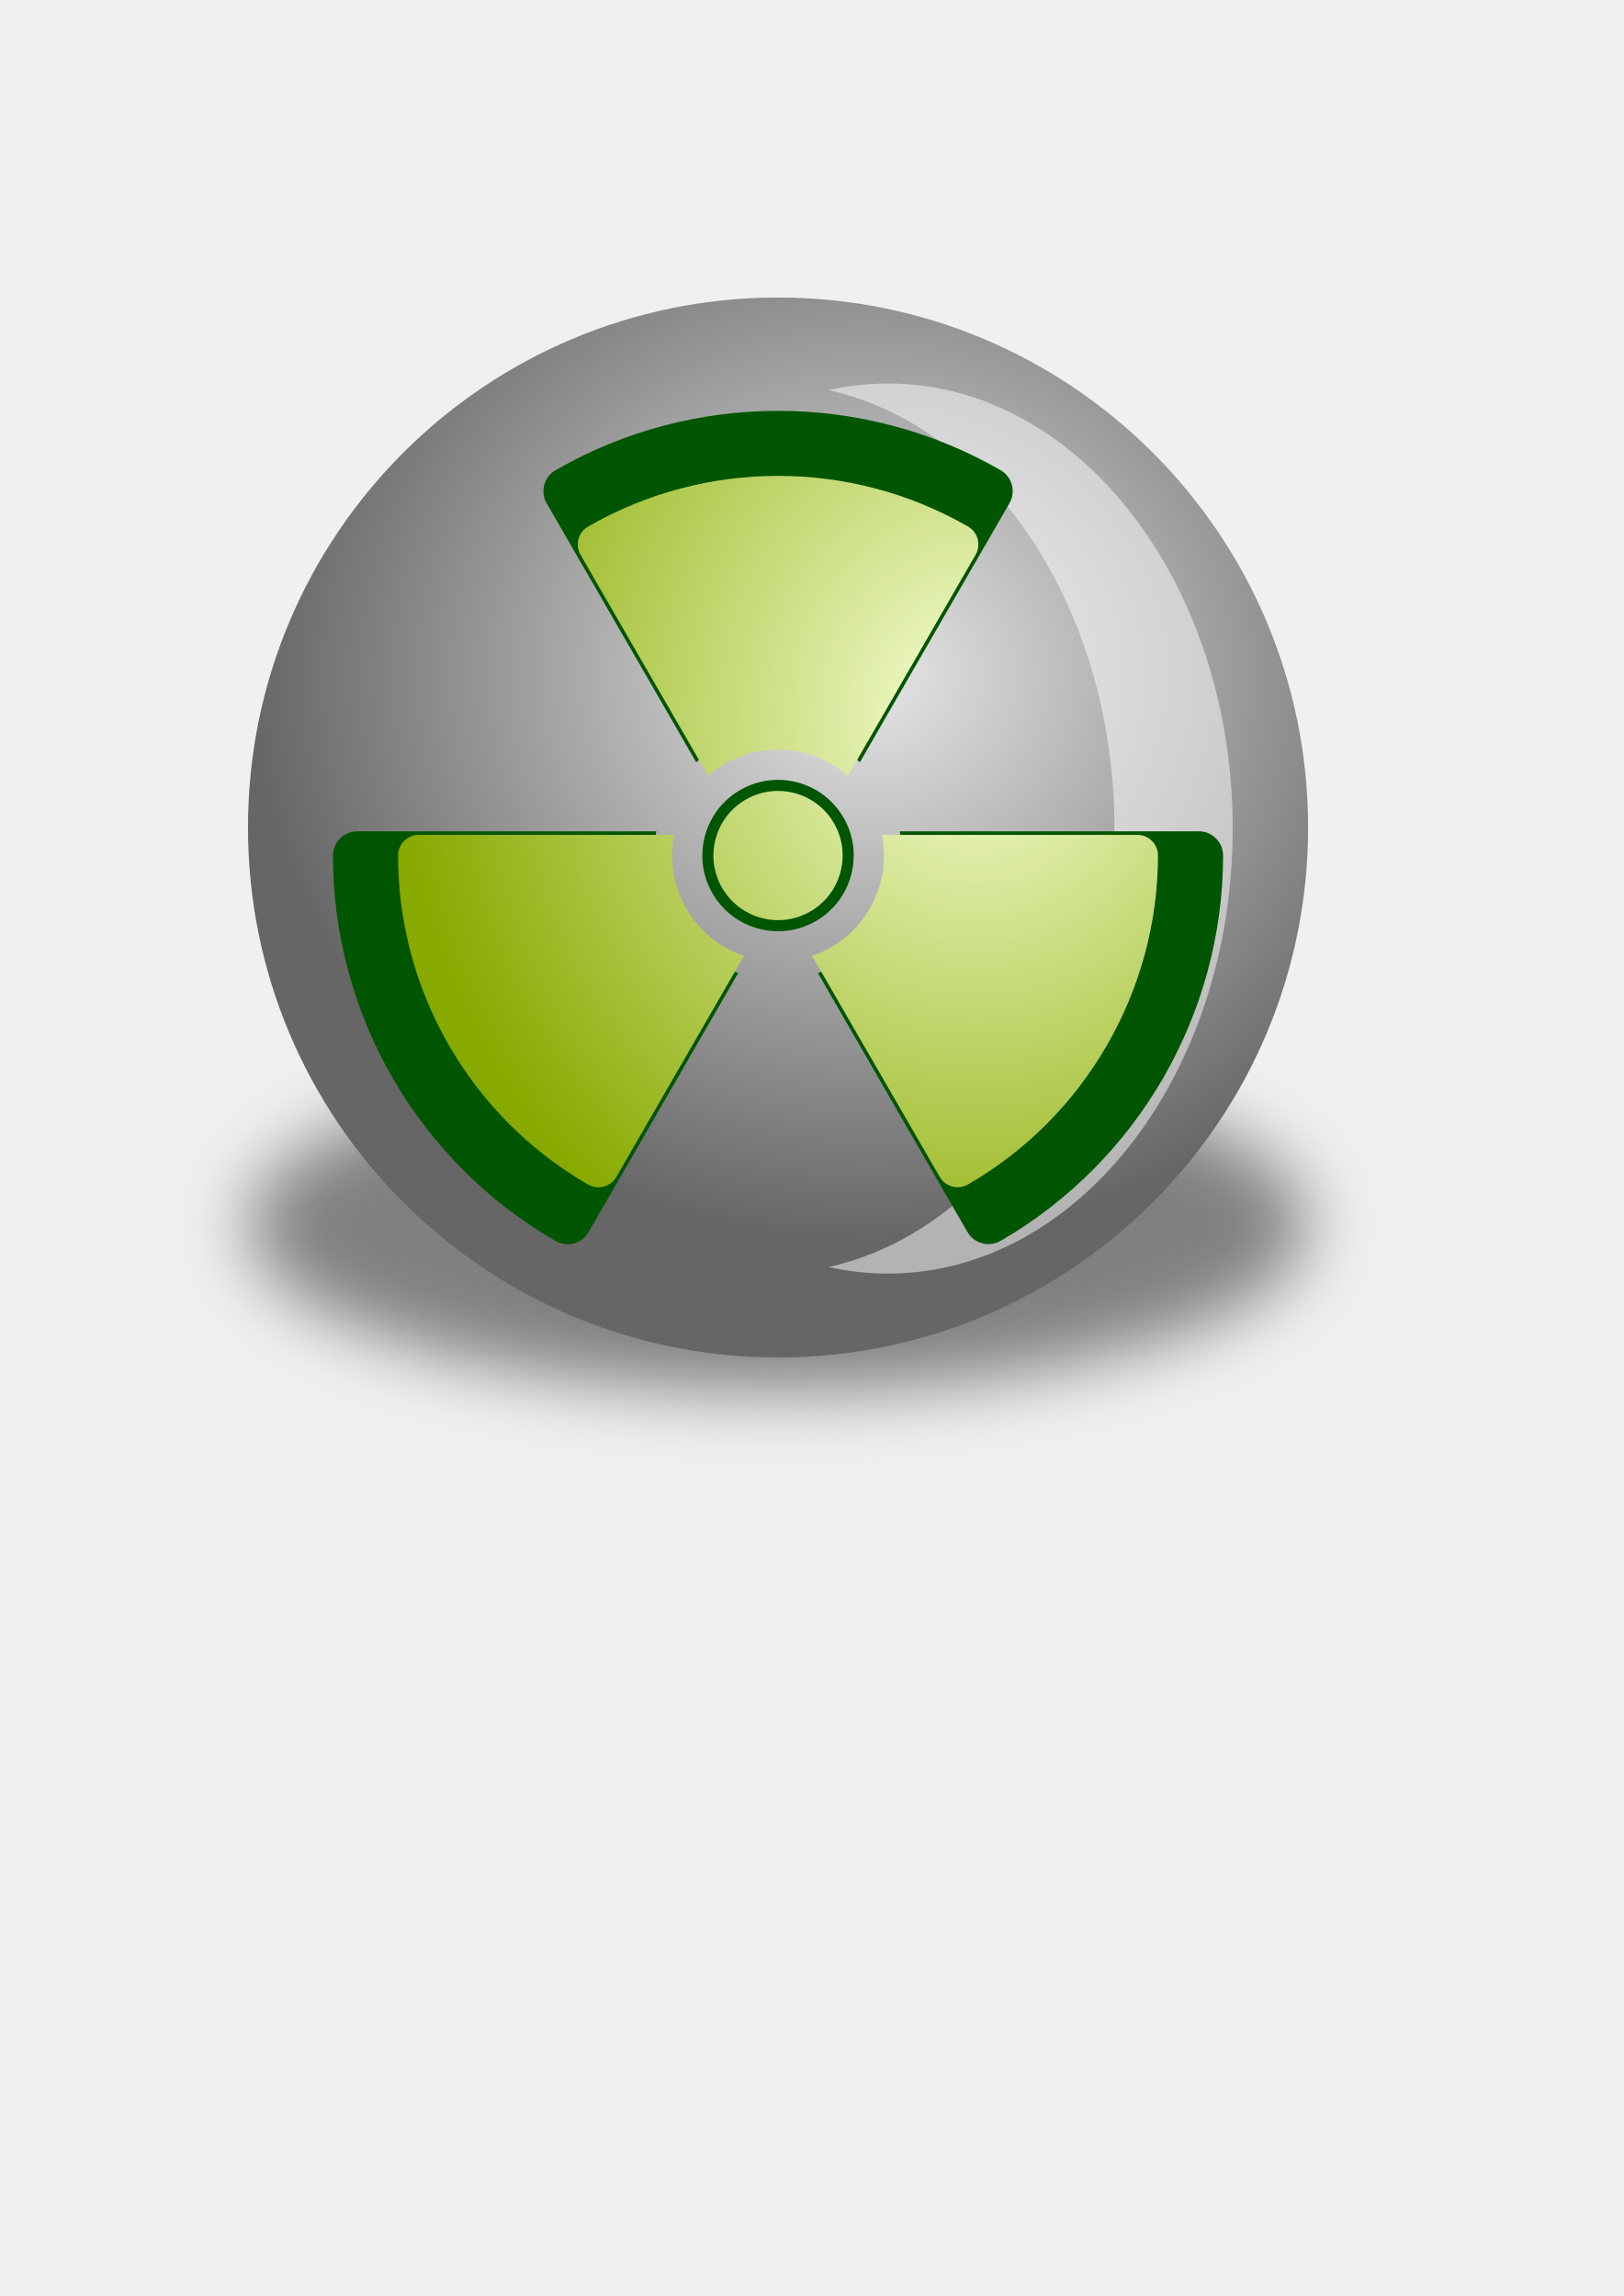
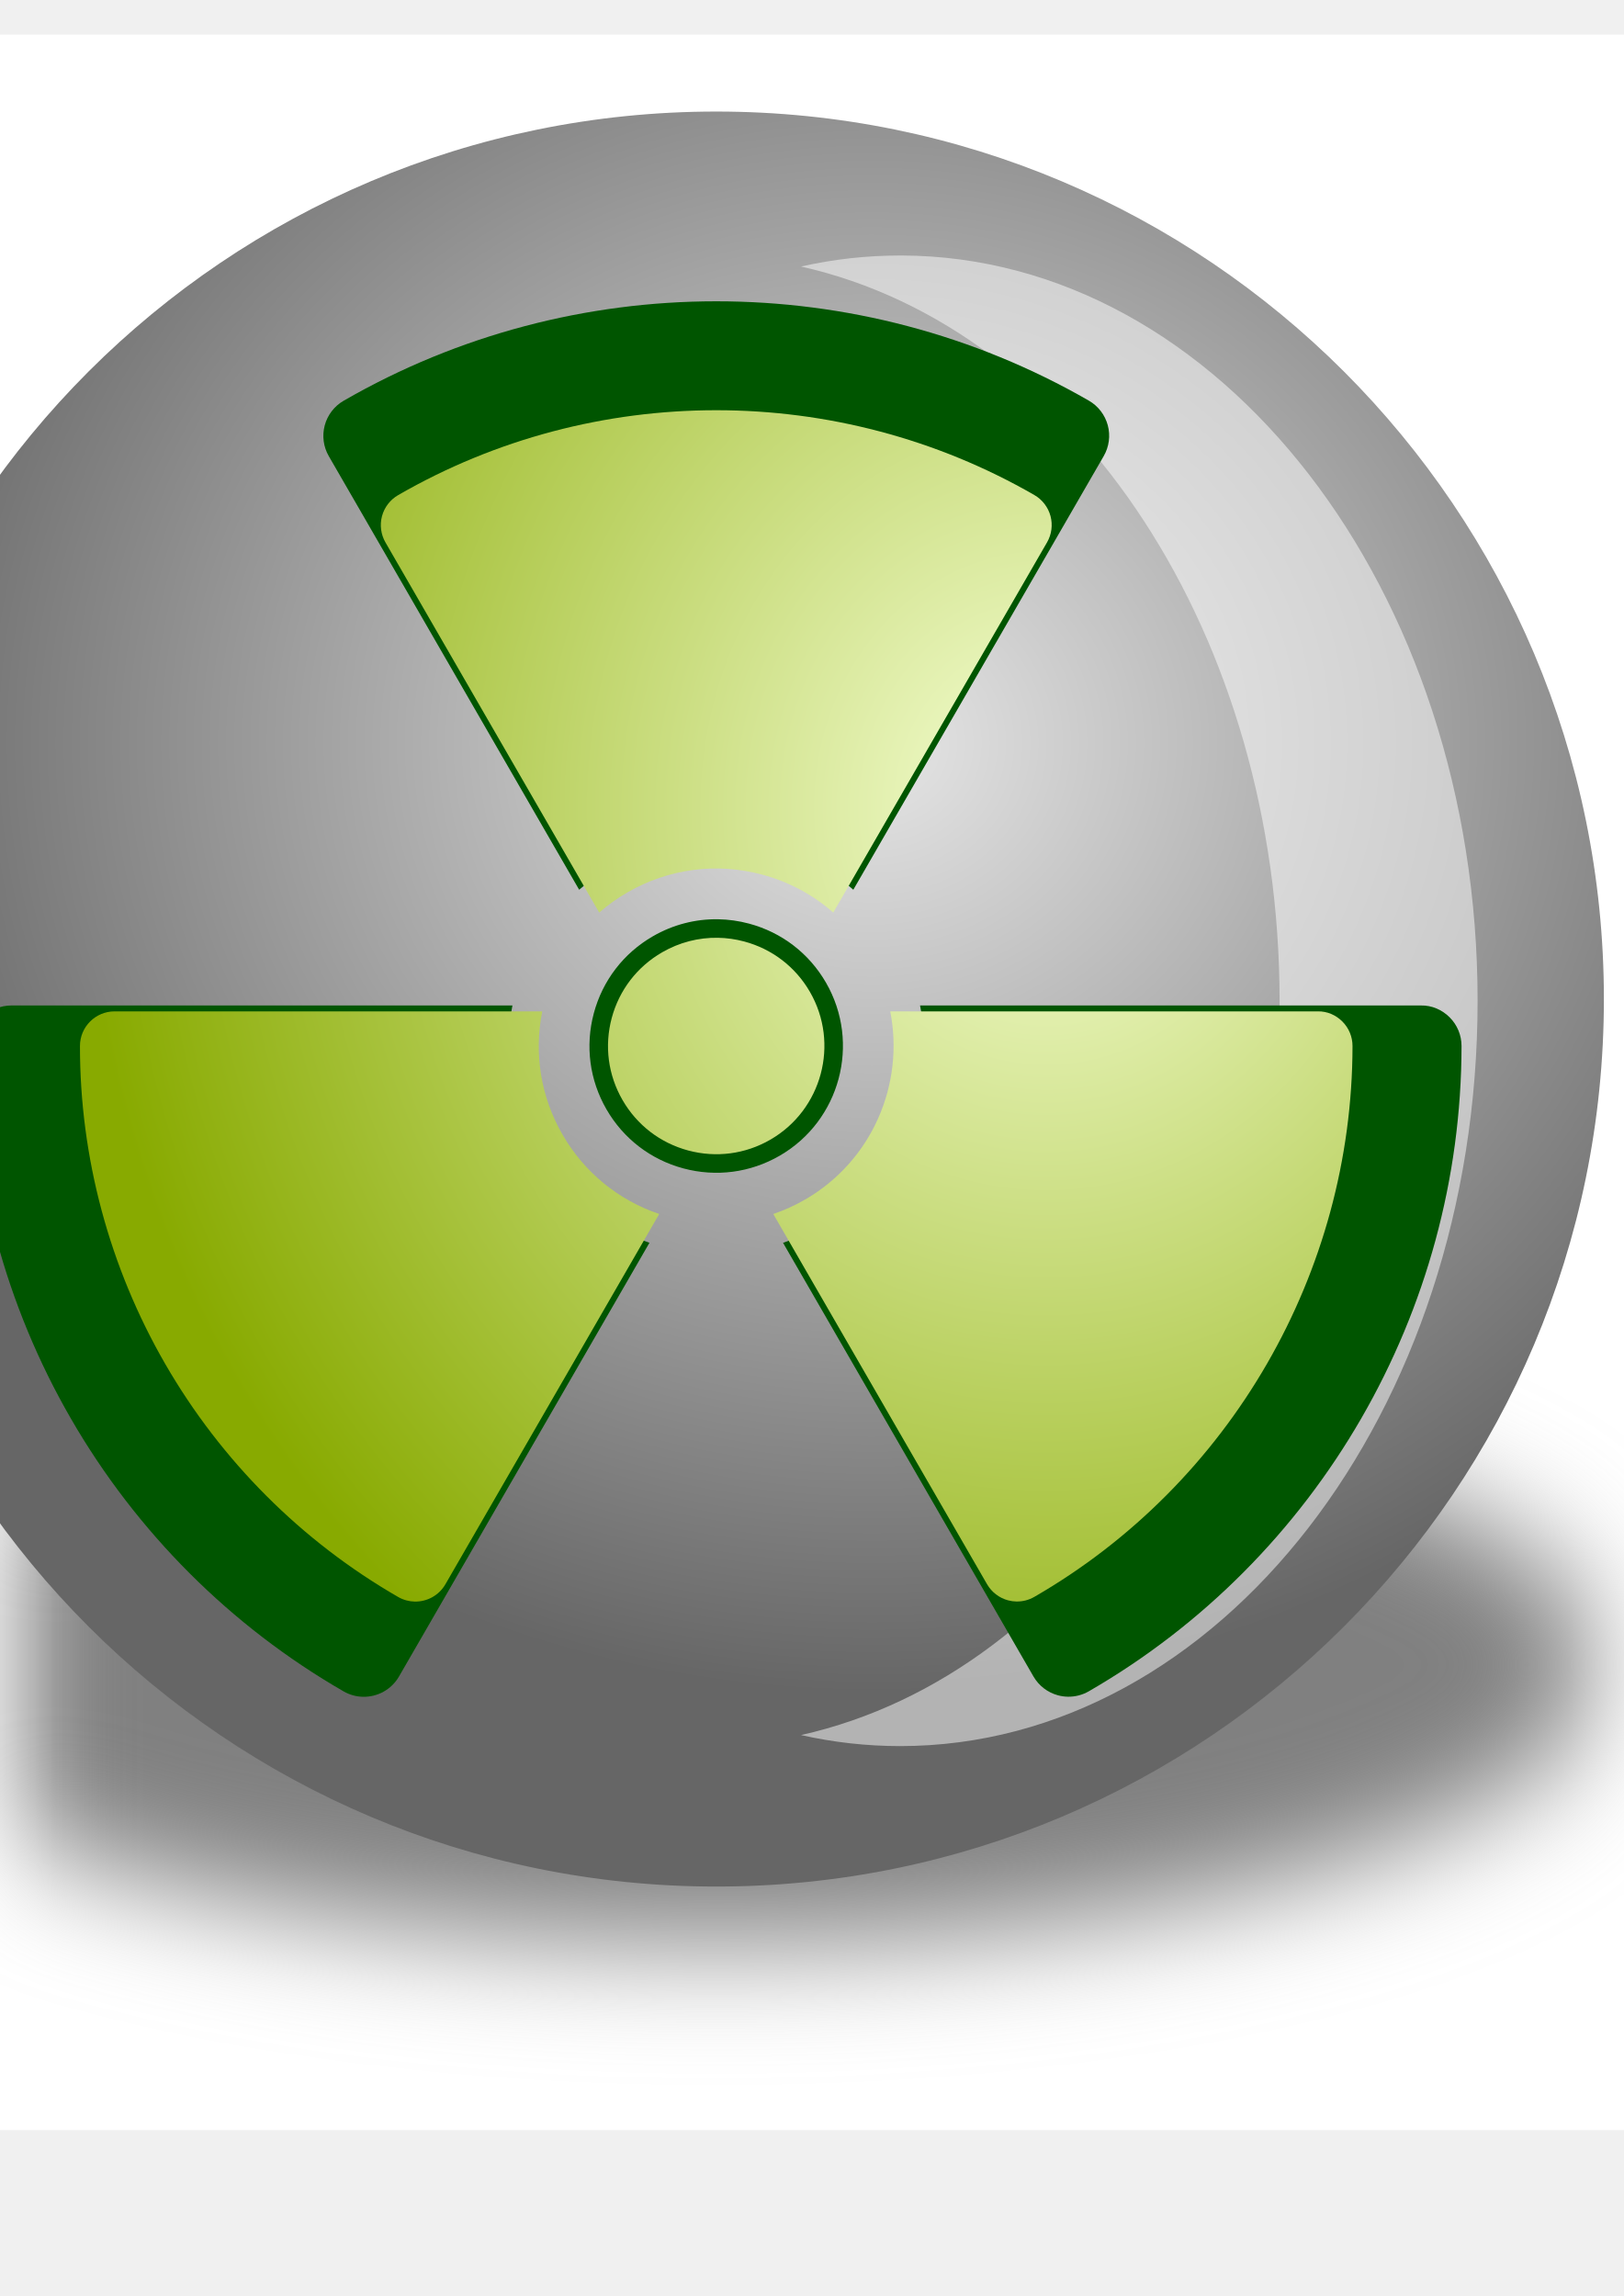
<svg xmlns="http://www.w3.org/2000/svg" xmlns:xlink="http://www.w3.org/1999/xlink" id="svg8" version="1.1" viewBox="0 0 210 297" height="297mm" width="210mm">
  <defs id="defs2">
    <linearGradient id="linearGradient1274">
      <stop id="stop1270" offset="0" style="stop-color:#f6ffd5;stop-opacity:1" />
      <stop id="stop1272" offset="1" style="stop-color:#88aa00;stop-opacity:1" />
    </linearGradient>
    <linearGradient id="linearGradient1266">
      <stop id="stop1262" offset="0" style="stop-color:#e6e6e6;stop-opacity:1" />
      <stop id="stop1264" offset="1" style="stop-color:#666666;stop-opacity:1" />
    </linearGradient>
    <filter height="1.521" y="-0.26" width="1.163" x="-0.081" id="filter1062" style="color-interpolation-filters:sRGB">
      <feGaussianBlur id="feGaussianBlur1064" stdDeviation="4.644" />
    </filter>
-     <radialGradient gradientTransform="matrix(1.17154,0,0,1.070175,-18.63697,-6.348823)" gradientUnits="userSpaceOnUse" r="68.555" fy="87.474" fx="112.067" cy="87.474" cx="112.067" id="radialGradient1268" xlink:href="#linearGradient1266" />
+     <radialGradient gradientTransform="matrix(1.17154,0,0,1.070175,-11.45542,-1.435133)" gradientUnits="userSpaceOnUse" r="68.555" fy="87.474" fx="112.067" cy="87.474" cx="112.067" id="radialGradient1268" xlink:href="#linearGradient1266" />
    <radialGradient gradientUnits="userSpaceOnUse" gradientTransform="matrix(1.515341,0,0,1.674751,-113.3257,-48.59829)" r="148.511" fy="90.071" fx="223.673" cy="90.071" cx="223.673" id="radialGradient1276" xlink:href="#linearGradient1274" />
+     <radialGradient xlink:href="#linearGradient1274" id="radialGradient889" gradientUnits="userSpaceOnUse" gradientTransform="matrix(1.515341,0,0,1.674751,-113.3257,-48.59829)" cx="223.673" cy="90.071" fx="223.673" fy="90.071" r="148.511" />
+     <radialGradient xlink:href="#linearGradient1274" id="radialGradient891" gradientUnits="userSpaceOnUse" gradientTransform="matrix(1.515341,0,0,1.674751,-113.3257,-48.59829)" cx="223.673" cy="90.071" fx="223.673" fy="90.071" r="148.511" />
+     <radialGradient xlink:href="#linearGradient1274" id="radialGradient893" gradientUnits="userSpaceOnUse" gradientTransform="matrix(1.515341,0,0,1.674751,-113.3257,-48.59829)" cx="223.673" cy="90.071" fx="223.673" fy="90.071" r="148.511" />
+     <radialGradient xlink:href="#linearGradient1274" id="radialGradient895" gradientUnits="userSpaceOnUse" gradientTransform="matrix(1.515341,0,0,1.674751,-113.3257,-48.59829)" cx="223.673" cy="90.071" fx="223.673" fy="90.071" r="148.511" />
+     <radialGradient xlink:href="#linearGradient1274" id="radialGradient897" gradientUnits="userSpaceOnUse" gradientTransform="matrix(1.515341,0,0,1.674751,-113.3257,-48.59829)" cx="223.673" cy="90.071" fx="223.673" fy="90.071" r="148.511" />
+     <radialGradient xlink:href="#linearGradient1274" id="radialGradient899" gradientUnits="userSpaceOnUse" gradientTransform="matrix(1.515341,0,0,1.674751,-113.3257,-48.59829)" cx="223.673" cy="90.071" fx="223.673" fy="90.071" r="148.511" />
+     <radialGradient xlink:href="#linearGradient1274" id="radialGradient901" gradientUnits="userSpaceOnUse" gradientTransform="matrix(1.515341,0,0,1.674751,-113.3257,-48.59829)" cx="223.673" cy="90.071" fx="223.673" fy="90.071" r="148.511" />
+     <radialGradient xlink:href="#linearGradient1274" id="radialGradient903" gradientUnits="userSpaceOnUse" gradientTransform="matrix(1.515341,0,0,1.674751,-113.3257,-48.59829)" cx="223.673" cy="90.071" fx="223.673" fy="90.071" r="148.511" />
+     <radialGradient xlink:href="#linearGradient1274" id="radialGradient905" gradientUnits="userSpaceOnUse" gradientTransform="matrix(1.515341,0,0,1.674751,-113.3257,-48.59829)" cx="223.673" cy="90.071" fx="223.673" fy="90.071" r="148.511" />
+     <radialGradient xlink:href="#linearGradient1274" id="radialGradient907" gradientUnits="userSpaceOnUse" gradientTransform="matrix(1.515341,0,0,1.674751,-113.3257,-48.59829)" cx="223.673" cy="90.071" fx="223.673" fy="90.071" r="148.511" />
+     <radialGradient xlink:href="#linearGradient1274" id="radialGradient909" gradientUnits="userSpaceOnUse" gradientTransform="matrix(1.515341,0,0,1.674751,-113.3257,-48.59829)" cx="223.673" cy="90.071" fx="223.673" fy="90.071" r="148.511" />
+     <radialGradient xlink:href="#linearGradient1274" id="radialGradient911" gradientUnits="userSpaceOnUse" gradientTransform="matrix(1.515341,0,0,1.674751,-113.3257,-48.59829)" cx="223.673" cy="90.071" fx="223.673" fy="90.071" r="148.511" />
+     <radialGradient xlink:href="#linearGradient1274" id="radialGradient913" gradientUnits="userSpaceOnUse" gradientTransform="matrix(1.515341,0,0,1.674751,-113.3257,-48.59829)" cx="223.673" cy="90.071" fx="223.673" fy="90.071" r="148.511" />
+     <radialGradient xlink:href="#linearGradient1274" id="radialGradient915" gradientUnits="userSpaceOnUse" gradientTransform="matrix(1.515341,0,0,1.674751,-113.3257,-48.59829)" cx="223.673" cy="90.071" fx="223.673" fy="90.071" r="148.511" />
+     <radialGradient xlink:href="#linearGradient1274" id="radialGradient917" gradientUnits="userSpaceOnUse" gradientTransform="matrix(1.515341,0,0,1.674751,-113.3257,-48.59829)" cx="223.673" cy="90.071" fx="223.673" fy="90.071" r="148.511" />
+     <radialGradient xlink:href="#linearGradient1274" id="radialGradient919" gradientUnits="userSpaceOnUse" gradientTransform="matrix(1.515341,0,0,1.674751,-113.3257,-48.59829)" cx="223.673" cy="90.071" fx="223.673" fy="90.071" r="148.511" />
+     <radialGradient xlink:href="#linearGradient1274" id="radialGradient921" gradientUnits="userSpaceOnUse" gradientTransform="matrix(1.515341,0,0,1.674751,-113.3257,-48.59829)" cx="223.673" cy="90.071" fx="223.673" fy="90.071" r="148.511" />
+     <radialGradient xlink:href="#linearGradient1274" id="radialGradient923" gradientUnits="userSpaceOnUse" gradientTransform="matrix(1.515341,0,0,1.674751,-113.3257,-48.59829)" cx="223.673" cy="90.071" fx="223.673" fy="90.071" r="148.511" />
+     <radialGradient xlink:href="#linearGradient1274" id="radialGradient925" gradientUnits="userSpaceOnUse" gradientTransform="matrix(1.515341,0,0,1.674751,-113.3257,-48.59829)" cx="223.673" cy="90.071" fx="223.673" fy="90.071" r="148.511" />
+     <radialGradient xlink:href="#linearGradient1274" id="radialGradient927" gradientUnits="userSpaceOnUse" gradientTransform="matrix(1.515341,0,0,1.674751,-113.3257,-48.59829)" cx="223.673" cy="90.071" fx="223.673" fy="90.071" r="148.511" />
+     <radialGradient xlink:href="#linearGradient1274" id="radialGradient929" gradientUnits="userSpaceOnUse" gradientTransform="matrix(1.515341,0,0,1.674751,-113.3257,-48.59829)" cx="223.673" cy="90.071" fx="223.673" fy="90.071" r="148.511" />
+     <radialGradient xlink:href="#linearGradient1274" id="radialGradient931" gradientUnits="userSpaceOnUse" gradientTransform="matrix(1.515341,0,0,1.674751,-113.3257,-48.59829)" cx="223.673" cy="90.071" fx="223.673" fy="90.071" r="148.511" />
  </defs>
  <g id="layer1">
-     <path d="m 100.294,137.048 a 68.555,21.412 0 0 0 -68.222,21.412 68.555,21.412 0 0 0 68.554,21.413 68.555,21.412 0 0 0 68.554,-21.413 68.555,21.412 0 0 0 -68.554,-21.412 68.555,21.412 0 0 0 -0.333,0 z" style="fill:#808080;stroke-width:1.123;stroke-linecap:square;filter:url(#filter1062)" id="circle921" />
-     <circle r="68.555" cy="107.041" cx="100.627" id="path840" style="fill:url(#radialGradient1268);stroke-width:2.01;stroke-linecap:square;fill-opacity:1" />
-     <path d="m 114.925,49.605 a 44.606,57.572 0 0 1 44.503,57.572 44.606,57.572 0 0 1 -44.606,57.571 44.606,57.572 0 0 1 -7.647,-0.852 44.606,57.572 0 0 0 36.96,-56.719 44.606,57.572 0 0 0 -36.96,-56.719 44.606,57.572 0 0 1 7.647,-0.852 44.606,57.572 0 0 1 0.103,0 z" style="opacity:0.502;fill:#ffffff;stroke-width:2.178;stroke-linecap:square" id="path833" />
-     <g style="fill:#005500" transform="matrix(0.3875907,0,0,0.3875907,43.0655,49.47977)" id="g915">
-       <g style="fill:#005500" id="g854">
-         <g style="fill:#005500" id="g852">
-           <g style="fill:#005500" id="g850">
-             <path style="fill:#005500" d="m 170.381,145.244 c -3.373,-5.842 -8.818,-10.02 -15.334,-11.766 -2.031,-0.545 -4.091,-0.832 -6.139,-0.868 -4.525,-0.079 -9.003,1.069 -13.023,3.391 -5.842,3.373 -10.021,8.818 -11.767,15.334 -1.746,6.516 -0.85,13.321 2.523,19.164 3.373,5.841 8.818,10.02 15.334,11.766 6.519,1.747 13.322,0.85 19.164,-2.523 12.058,-6.964 16.204,-22.439 9.242,-34.498 z" id="path842" />
-             <path style="fill:#005500" d="m 121.196,126.724 c 2.022,-1.766 4.23,-3.348 6.607,-4.721 9.579,-5.532 20.74,-7 31.427,-4.138 6.242,1.673 11.878,4.715 16.595,8.859 l 49.899,-86.428 c 1.072,-1.858 1.362,-4.065 0.807,-6.137 -0.557,-2.071 -1.913,-3.836 -3.771,-4.907 C 176.924,2.845 120.024,2.854 74.264,29.273 c -1.857,1.072 -3.211,2.837 -3.766,4.907 -0.554,2.07 -0.264,4.276 0.808,6.132 z" id="path844" />
-             <path style="fill:#005500" d="m 294.658,152.16 c -1.515,-1.518 -3.548,-2.409 -5.717,-2.37 l -99.82,0.001 c 3.351,16.918 -4.157,34.857 -19.903,43.949 -2.377,1.373 -4.854,2.485 -7.395,3.354 l 49.894,86.418 c 1.072,1.857 2.837,3.211 4.907,3.766 0.642,0.172 1.297,0.262 1.951,0.274 1.454,0.025 2.901,-0.342 4.181,-1.081 45.759,-26.419 74.216,-75.692 74.266,-128.59 0.003,-2.147 -0.847,-4.205 -2.364,-5.721 z" id="path846" />
-             <path style="fill:#005500" d="m 112.643,178.579 c -5.078,-8.795 -6.721,-18.921 -4.743,-28.789 H 8.081 c -4.461,0 -8.076,3.613 -8.081,8.074 -0.025,25.97 6.861,51.646 19.913,74.254 13.052,22.608 31.846,41.409 54.348,54.373 1.228,0.707 2.563,1.055 3.886,1.078 2.842,0.05 5.625,-1.404 7.147,-4.04 l 49.91,-86.445 c -9.536,-3.223 -17.483,-9.71 -22.561,-18.505 z" id="path848" />
+     <rect style="opacity:1;fill:#ffffff;stroke-width:3.039;stroke-linecap:square" id="rect933" width="270.887" height="271.062" x="-42.81" y="4.477" />
+     <g transform="matrix(1.674605,0,0,1.674605,-87.90268,-58.24821)" id="g984">
+       <path id="circle921" style="fill:#808080;stroke-width:1.123;stroke-linecap:square;filter:url(#filter1062)" d="m 107.476,141.961 a 68.555,21.412 0 0 0 -68.222,21.412 68.555,21.412 0 0 0 68.554,21.413 68.555,21.412 0 0 0 68.554,-21.413 68.555,21.412 0 0 0 -68.554,-21.412 68.555,21.412 0 0 0 -0.333,0 z" />
+       <circle style="fill:url(#radialGradient1268);fill-opacity:1;stroke-width:2.01;stroke-linecap:square" id="path840" cx="107.809" cy="111.955" r="68.555" />
+       <path id="path833" style="opacity:0.502;fill:#ffffff;stroke-width:2.178;stroke-linecap:square" d="m 122.107,54.518 a 44.606,57.572 0 0 1 44.503,57.572 44.606,57.572 0 0 1 -44.606,57.571 44.606,57.572 0 0 1 -7.647,-0.852 44.606,57.572 0 0 0 36.96,-56.719 44.606,57.572 0 0 0 -36.96,-56.719 44.606,57.572 0 0 1 7.647,-0.852 44.606,57.572 0 0 1 0.103,0 z" />
+       <g id="g915" transform="matrix(0.3875907,0,0,0.3875907,50.24705,54.39346)" style="fill:#005500">
+         <g id="g854" style="fill:#005500">
+           <g id="g852" style="fill:#005500">
+             <g id="g850" style="fill:#005500">
+               <path id="path842" d="m 170.381,145.244 c -3.373,-5.842 -8.818,-10.02 -15.334,-11.766 -2.031,-0.545 -4.091,-0.832 -6.139,-0.868 -4.525,-0.079 -9.003,1.069 -13.023,3.391 -5.842,3.373 -10.021,8.818 -11.767,15.334 -1.746,6.516 -0.85,13.321 2.523,19.164 3.373,5.841 8.818,10.02 15.334,11.766 6.519,1.747 13.322,0.85 19.164,-2.523 12.058,-6.964 16.204,-22.439 9.242,-34.498 z" style="fill:#005500" />
+               <path id="path844" d="m 121.196,126.724 c 2.022,-1.766 4.23,-3.348 6.607,-4.721 9.579,-5.532 20.74,-7 31.427,-4.138 6.242,1.673 11.878,4.715 16.595,8.859 l 49.899,-86.428 c 1.072,-1.858 1.362,-4.065 0.807,-6.137 -0.557,-2.071 -1.913,-3.836 -3.771,-4.907 C 176.924,2.845 120.024,2.854 74.264,29.273 c -1.857,1.072 -3.211,2.837 -3.766,4.907 -0.554,2.07 -0.264,4.276 0.808,6.132 z" style="fill:#005500" />
+               <path id="path846" d="m 294.658,152.16 c -1.515,-1.518 -3.548,-2.409 -5.717,-2.37 l -99.82,0.001 c 3.351,16.918 -4.157,34.857 -19.903,43.949 -2.377,1.373 -4.854,2.485 -7.395,3.354 l 49.894,86.418 c 1.072,1.857 2.837,3.211 4.907,3.766 0.642,0.172 1.297,0.262 1.951,0.274 1.454,0.025 2.901,-0.342 4.181,-1.081 45.759,-26.419 74.216,-75.692 74.266,-128.59 0.003,-2.147 -0.847,-4.205 -2.364,-5.721 z" style="fill:#005500" />
+               <path id="path848" d="m 112.643,178.579 c -5.078,-8.795 -6.721,-18.921 -4.743,-28.789 H 8.081 c -4.461,0 -8.076,3.613 -8.081,8.074 -0.025,25.97 6.861,51.646 19.913,74.254 13.052,22.608 31.846,41.409 54.348,54.373 1.228,0.707 2.563,1.055 3.886,1.078 2.842,0.05 5.625,-1.404 7.147,-4.04 l 49.91,-86.445 c -9.536,-3.223 -17.483,-9.71 -22.561,-18.505 z" style="fill:#005500" />
+             </g>
          </g>
        </g>
+         <g id="g856" style="fill:#005500" />
+         <g id="g858" style="fill:#005500" />
+         <g id="g860" style="fill:#005500" />
+         <g id="g862" style="fill:#005500" />
+         <g id="g864" style="fill:#005500" />
+         <g id="g866" style="fill:#005500" />
+         <g id="g868" style="fill:#005500" />
+         <g id="g870" style="fill:#005500" />
+         <g id="g872" style="fill:#005500" />
+         <g id="g874" style="fill:#005500" />
+         <g id="g876" style="fill:#005500" />
+         <g id="g878" style="fill:#005500" />
+         <g id="g880" style="fill:#005500" />
+         <g id="g882" style="fill:#005500" />
+         <g id="g884" style="fill:#005500" />
      </g>
-       <g style="fill:#005500" id="g856">
- </g>
-       <g style="fill:#005500" id="g858">
- </g>
-       <g style="fill:#005500" id="g860">
- </g>
-       <g style="fill:#005500" id="g862">
- </g>
-       <g style="fill:#005500" id="g864">
- </g>
-       <g style="fill:#005500" id="g866">
- </g>
-       <g style="fill:#005500" id="g868">
- </g>
-       <g style="fill:#005500" id="g870">
- </g>
-       <g style="fill:#005500" id="g872">
- </g>
-       <g style="fill:#005500" id="g874">
- </g>
-       <g style="fill:#005500" id="g876">
- </g>
-       <g style="fill:#005500" id="g878">
- </g>
-       <g style="fill:#005500" id="g880">
- </g>
-       <g style="fill:#005500" id="g882">
- </g>
-       <g style="fill:#005500" id="g884">
- </g>
-     </g>
-     <g style="fill:url(#radialGradient1276);fill-opacity:1" id="g1166" transform="matrix(0.330892,0,0,0.330892,51.48588,58.42935)">
-       <g style="fill:url(#radialGradient1276);fill-opacity:1" id="g1134">
-         <g style="fill:url(#radialGradient1276);fill-opacity:1" id="g1132">
-           <g style="fill:url(#radialGradient1276);fill-opacity:1" id="g1130">
-             <path style="fill:url(#radialGradient1276);fill-opacity:1" id="path1122" d="m 170.381,145.244 c -3.373,-5.842 -8.818,-10.02 -15.334,-11.766 -2.031,-0.545 -4.091,-0.832 -6.139,-0.868 -4.525,-0.079 -9.003,1.069 -13.023,3.391 -5.842,3.373 -10.021,8.818 -11.767,15.334 -1.746,6.516 -0.85,13.321 2.523,19.164 3.373,5.841 8.818,10.02 15.334,11.766 6.519,1.747 13.322,0.85 19.164,-2.523 12.058,-6.964 16.204,-22.439 9.242,-34.498 z" />
-             <path style="fill:url(#radialGradient1276);fill-opacity:1" id="path1124" d="m 121.196,126.724 c 2.022,-1.766 4.23,-3.348 6.607,-4.721 9.579,-5.532 20.74,-7 31.427,-4.138 6.242,1.673 11.878,4.715 16.595,8.859 l 49.899,-86.428 c 1.072,-1.858 1.362,-4.065 0.807,-6.137 -0.557,-2.071 -1.913,-3.836 -3.771,-4.907 C 176.924,2.845 120.024,2.854 74.264,29.273 c -1.857,1.072 -3.211,2.837 -3.766,4.907 -0.554,2.07 -0.264,4.276 0.808,6.132 z" />
-             <path style="fill:url(#radialGradient1276);fill-opacity:1" id="path1126" d="m 294.658,152.16 c -1.515,-1.518 -3.548,-2.409 -5.717,-2.37 l -99.82,0.001 c 3.351,16.918 -4.157,34.857 -19.903,43.949 -2.377,1.373 -4.854,2.485 -7.395,3.354 l 49.894,86.418 c 1.072,1.857 2.837,3.211 4.907,3.766 0.642,0.172 1.297,0.262 1.951,0.274 1.454,0.025 2.901,-0.342 4.181,-1.081 45.759,-26.419 74.216,-75.692 74.266,-128.59 0.003,-2.147 -0.847,-4.205 -2.364,-5.721 z" />
-             <path style="fill:url(#radialGradient1276);fill-opacity:1" id="path1128" d="m 112.643,178.579 c -5.078,-8.795 -6.721,-18.921 -4.743,-28.789 H 8.081 c -4.461,0 -8.076,3.613 -8.081,8.074 -0.025,25.97 6.861,51.646 19.913,74.254 13.052,22.608 31.846,41.409 54.348,54.373 1.228,0.707 2.563,1.055 3.886,1.078 2.842,0.05 5.625,-1.404 7.147,-4.04 l 49.91,-86.445 c -9.536,-3.223 -17.483,-9.71 -22.561,-18.505 z" />
+       <g transform="matrix(0.330892,0,0,0.330892,58.66743,63.34304)" id="g1166" style="fill:url(#radialGradient1276);fill-opacity:1">
+         <g id="g1134" style="fill:url(#radialGradient901);fill-opacity:1">
+           <g id="g1132" style="fill:url(#radialGradient899);fill-opacity:1">
+             <g id="g1130" style="fill:url(#radialGradient897);fill-opacity:1">
+               <path d="m 170.381,145.244 c -3.373,-5.842 -8.818,-10.02 -15.334,-11.766 -2.031,-0.545 -4.091,-0.832 -6.139,-0.868 -4.525,-0.079 -9.003,1.069 -13.023,3.391 -5.842,3.373 -10.021,8.818 -11.767,15.334 -1.746,6.516 -0.85,13.321 2.523,19.164 3.373,5.841 8.818,10.02 15.334,11.766 6.519,1.747 13.322,0.85 19.164,-2.523 12.058,-6.964 16.204,-22.439 9.242,-34.498 z" id="path1122" style="fill:url(#radialGradient889);fill-opacity:1" />
+               <path d="m 121.196,126.724 c 2.022,-1.766 4.23,-3.348 6.607,-4.721 9.579,-5.532 20.74,-7 31.427,-4.138 6.242,1.673 11.878,4.715 16.595,8.859 l 49.899,-86.428 c 1.072,-1.858 1.362,-4.065 0.807,-6.137 -0.557,-2.071 -1.913,-3.836 -3.771,-4.907 C 176.924,2.845 120.024,2.854 74.264,29.273 c -1.857,1.072 -3.211,2.837 -3.766,4.907 -0.554,2.07 -0.264,4.276 0.808,6.132 z" id="path1124" style="fill:url(#radialGradient891);fill-opacity:1" />
+               <path d="m 294.658,152.16 c -1.515,-1.518 -3.548,-2.409 -5.717,-2.37 l -99.82,0.001 c 3.351,16.918 -4.157,34.857 -19.903,43.949 -2.377,1.373 -4.854,2.485 -7.395,3.354 l 49.894,86.418 c 1.072,1.857 2.837,3.211 4.907,3.766 0.642,0.172 1.297,0.262 1.951,0.274 1.454,0.025 2.901,-0.342 4.181,-1.081 45.759,-26.419 74.216,-75.692 74.266,-128.59 0.003,-2.147 -0.847,-4.205 -2.364,-5.721 z" id="path1126" style="fill:url(#radialGradient893);fill-opacity:1" />
+               <path d="m 112.643,178.579 c -5.078,-8.795 -6.721,-18.921 -4.743,-28.789 H 8.081 c -4.461,0 -8.076,3.613 -8.081,8.074 -0.025,25.97 6.861,51.646 19.913,74.254 13.052,22.608 31.846,41.409 54.348,54.373 1.228,0.707 2.563,1.055 3.886,1.078 2.842,0.05 5.625,-1.404 7.147,-4.04 l 49.91,-86.445 c -9.536,-3.223 -17.483,-9.71 -22.561,-18.505 z" id="path1128" style="fill:url(#radialGradient895);fill-opacity:1" />
+             </g>
          </g>
        </g>
+         <g id="g1136" style="fill:url(#radialGradient903);fill-opacity:1" />
+         <g id="g1138" style="fill:url(#radialGradient905);fill-opacity:1" />
+         <g id="g1140" style="fill:url(#radialGradient907);fill-opacity:1" />
+         <g id="g1142" style="fill:url(#radialGradient909);fill-opacity:1" />
+         <g id="g1144" style="fill:url(#radialGradient911);fill-opacity:1" />
+         <g id="g1146" style="fill:url(#radialGradient913);fill-opacity:1" />
+         <g id="g1148" style="fill:url(#radialGradient915);fill-opacity:1" />
+         <g id="g1150" style="fill:url(#radialGradient917);fill-opacity:1" />
+         <g id="g1152" style="fill:url(#radialGradient919);fill-opacity:1" />
+         <g id="g1154" style="fill:url(#radialGradient921);fill-opacity:1" />
+         <g id="g1156" style="fill:url(#radialGradient923);fill-opacity:1" />
+         <g id="g1158" style="fill:url(#radialGradient925);fill-opacity:1" />
+         <g id="g1160" style="fill:url(#radialGradient927);fill-opacity:1" />
+         <g id="g1162" style="fill:url(#radialGradient929);fill-opacity:1" />
+         <g id="g1164" style="fill:url(#radialGradient931);fill-opacity:1" />
      </g>
-       <g style="fill:url(#radialGradient1276);fill-opacity:1" id="g1136">
- </g>
-       <g style="fill:url(#radialGradient1276);fill-opacity:1" id="g1138">
- </g>
-       <g style="fill:url(#radialGradient1276);fill-opacity:1" id="g1140">
- </g>
-       <g style="fill:url(#radialGradient1276);fill-opacity:1" id="g1142">
- </g>
-       <g style="fill:url(#radialGradient1276);fill-opacity:1" id="g1144">
- </g>
-       <g style="fill:url(#radialGradient1276);fill-opacity:1" id="g1146">
- </g>
-       <g style="fill:url(#radialGradient1276);fill-opacity:1" id="g1148">
- </g>
-       <g style="fill:url(#radialGradient1276);fill-opacity:1" id="g1150">
- </g>
-       <g style="fill:url(#radialGradient1276);fill-opacity:1" id="g1152">
- </g>
-       <g style="fill:url(#radialGradient1276);fill-opacity:1" id="g1154">
- </g>
-       <g style="fill:url(#radialGradient1276);fill-opacity:1" id="g1156">
- </g>
-       <g style="fill:url(#radialGradient1276);fill-opacity:1" id="g1158">
- </g>
-       <g style="fill:url(#radialGradient1276);fill-opacity:1" id="g1160">
- </g>
-       <g style="fill:url(#radialGradient1276);fill-opacity:1" id="g1162">
- </g>
-       <g style="fill:url(#radialGradient1276);fill-opacity:1" id="g1164">
- </g>
    </g>
  </g>
</svg>
